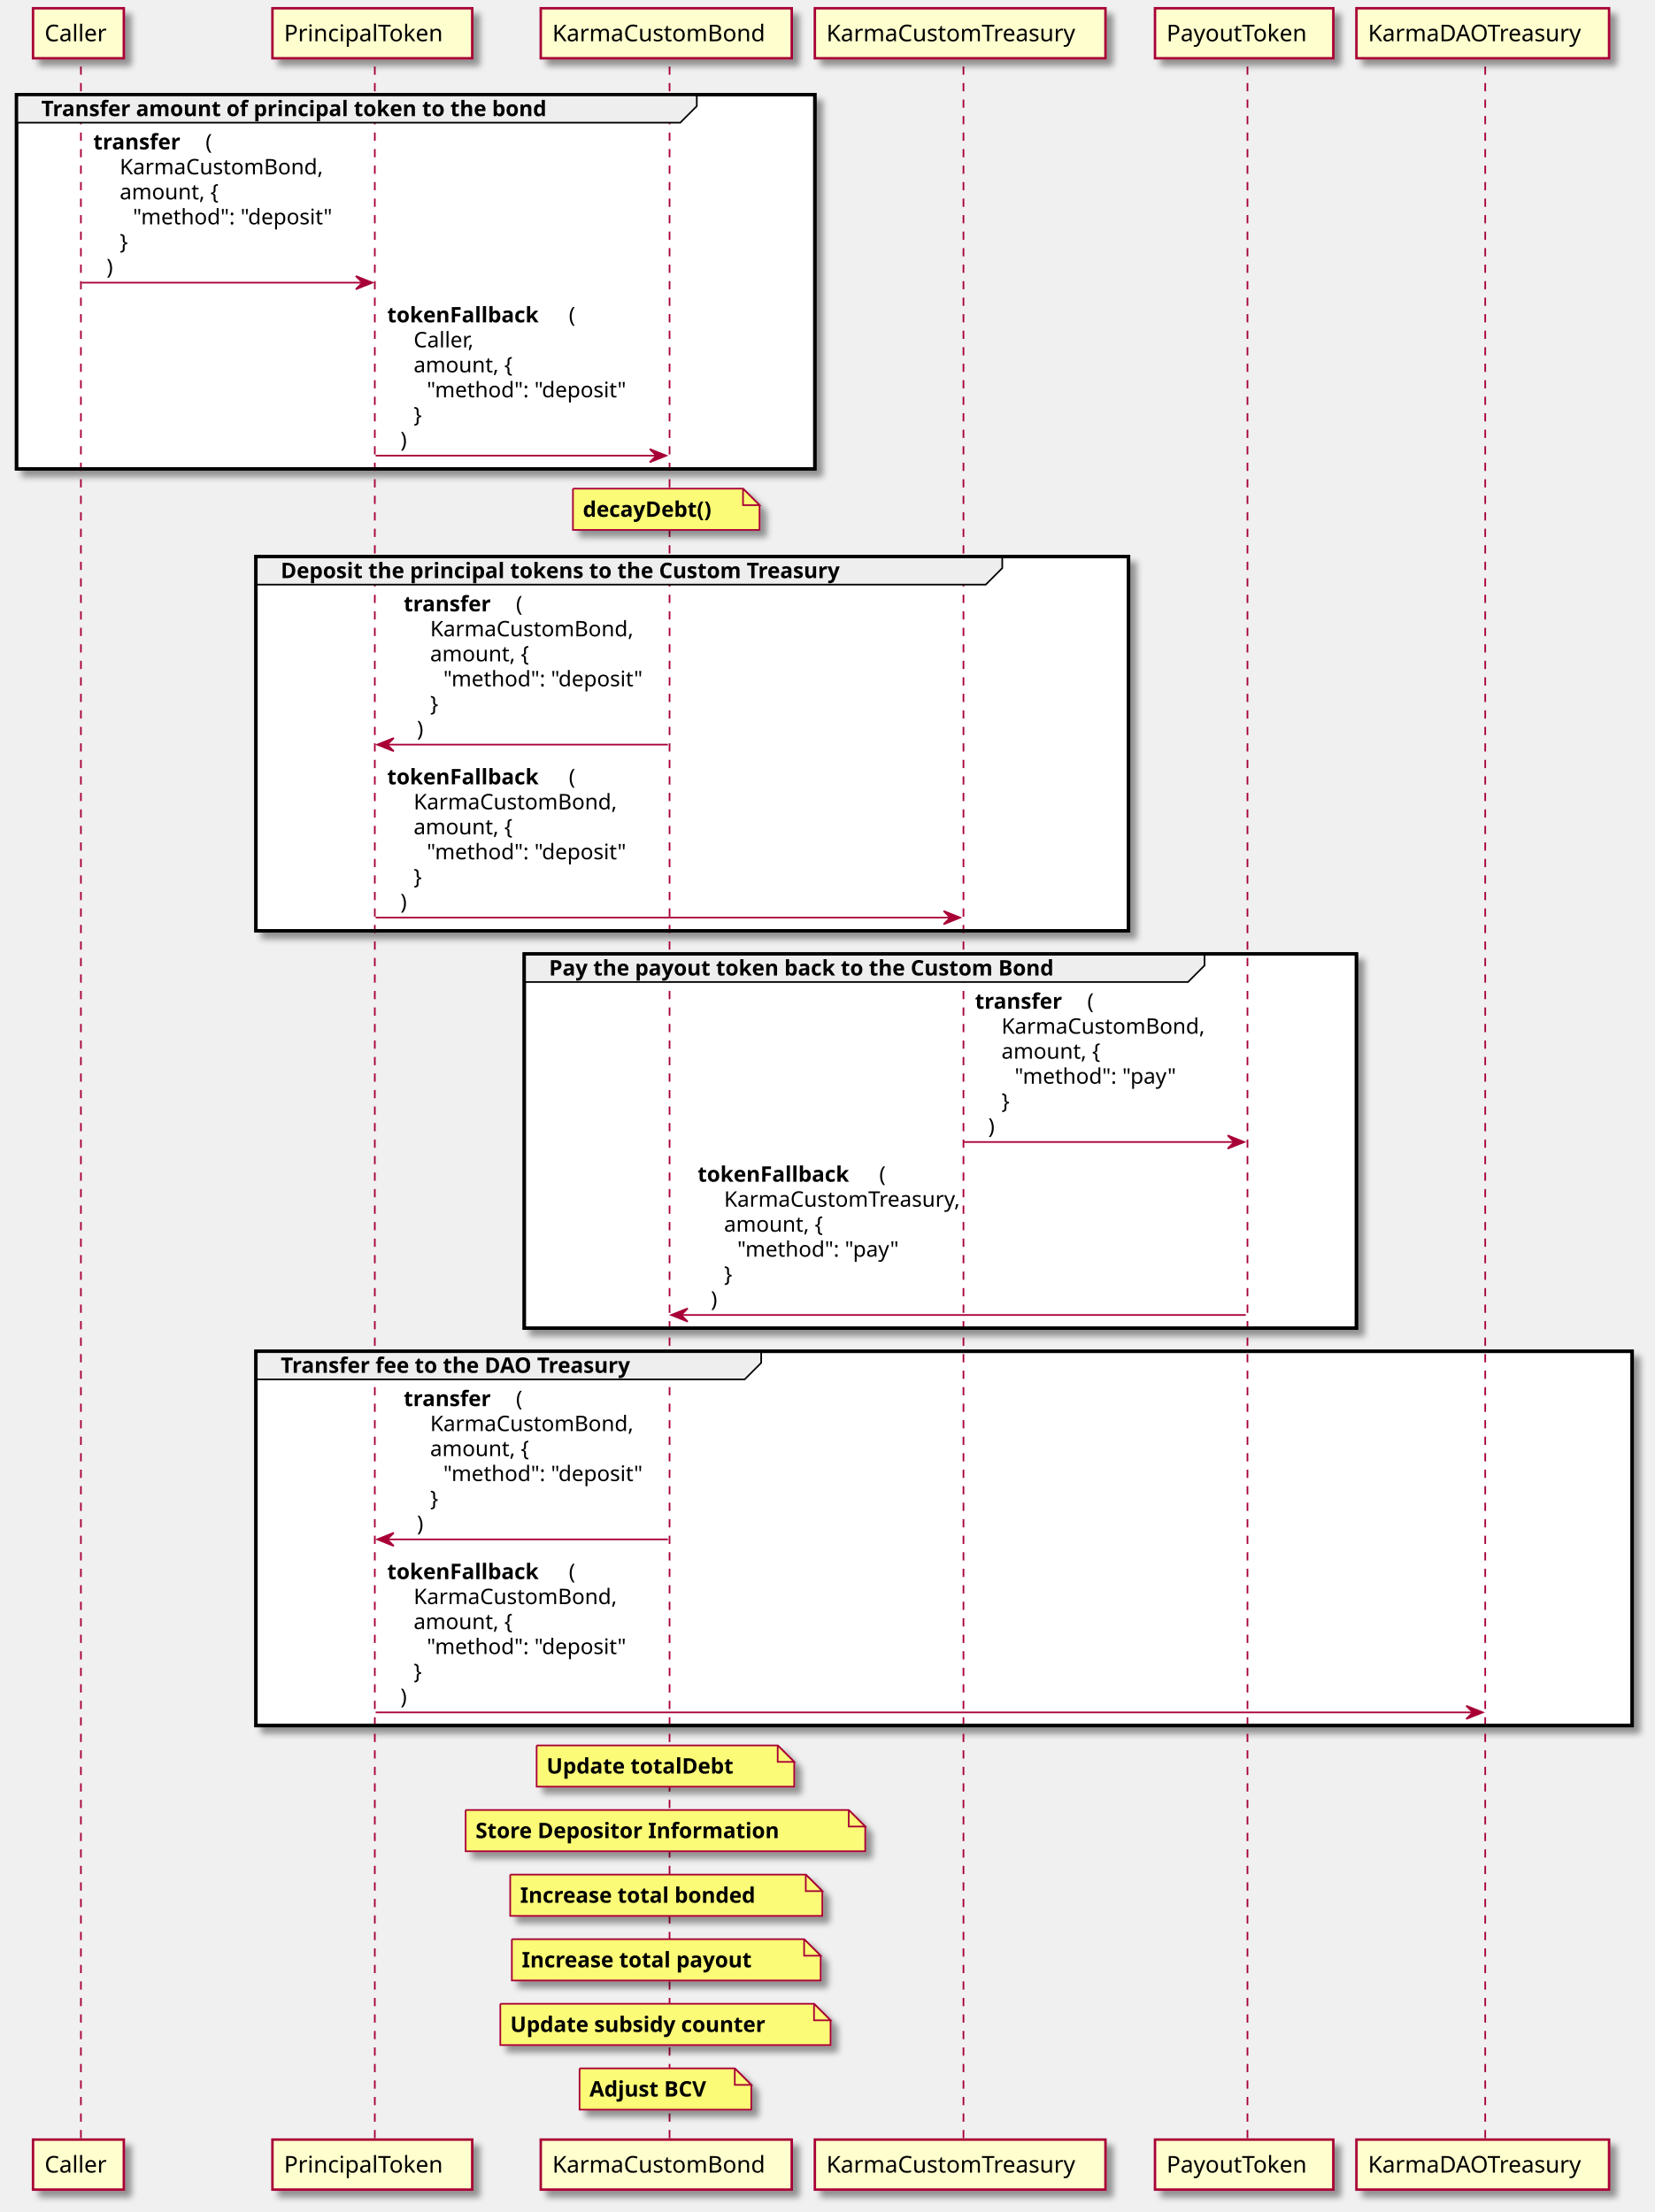
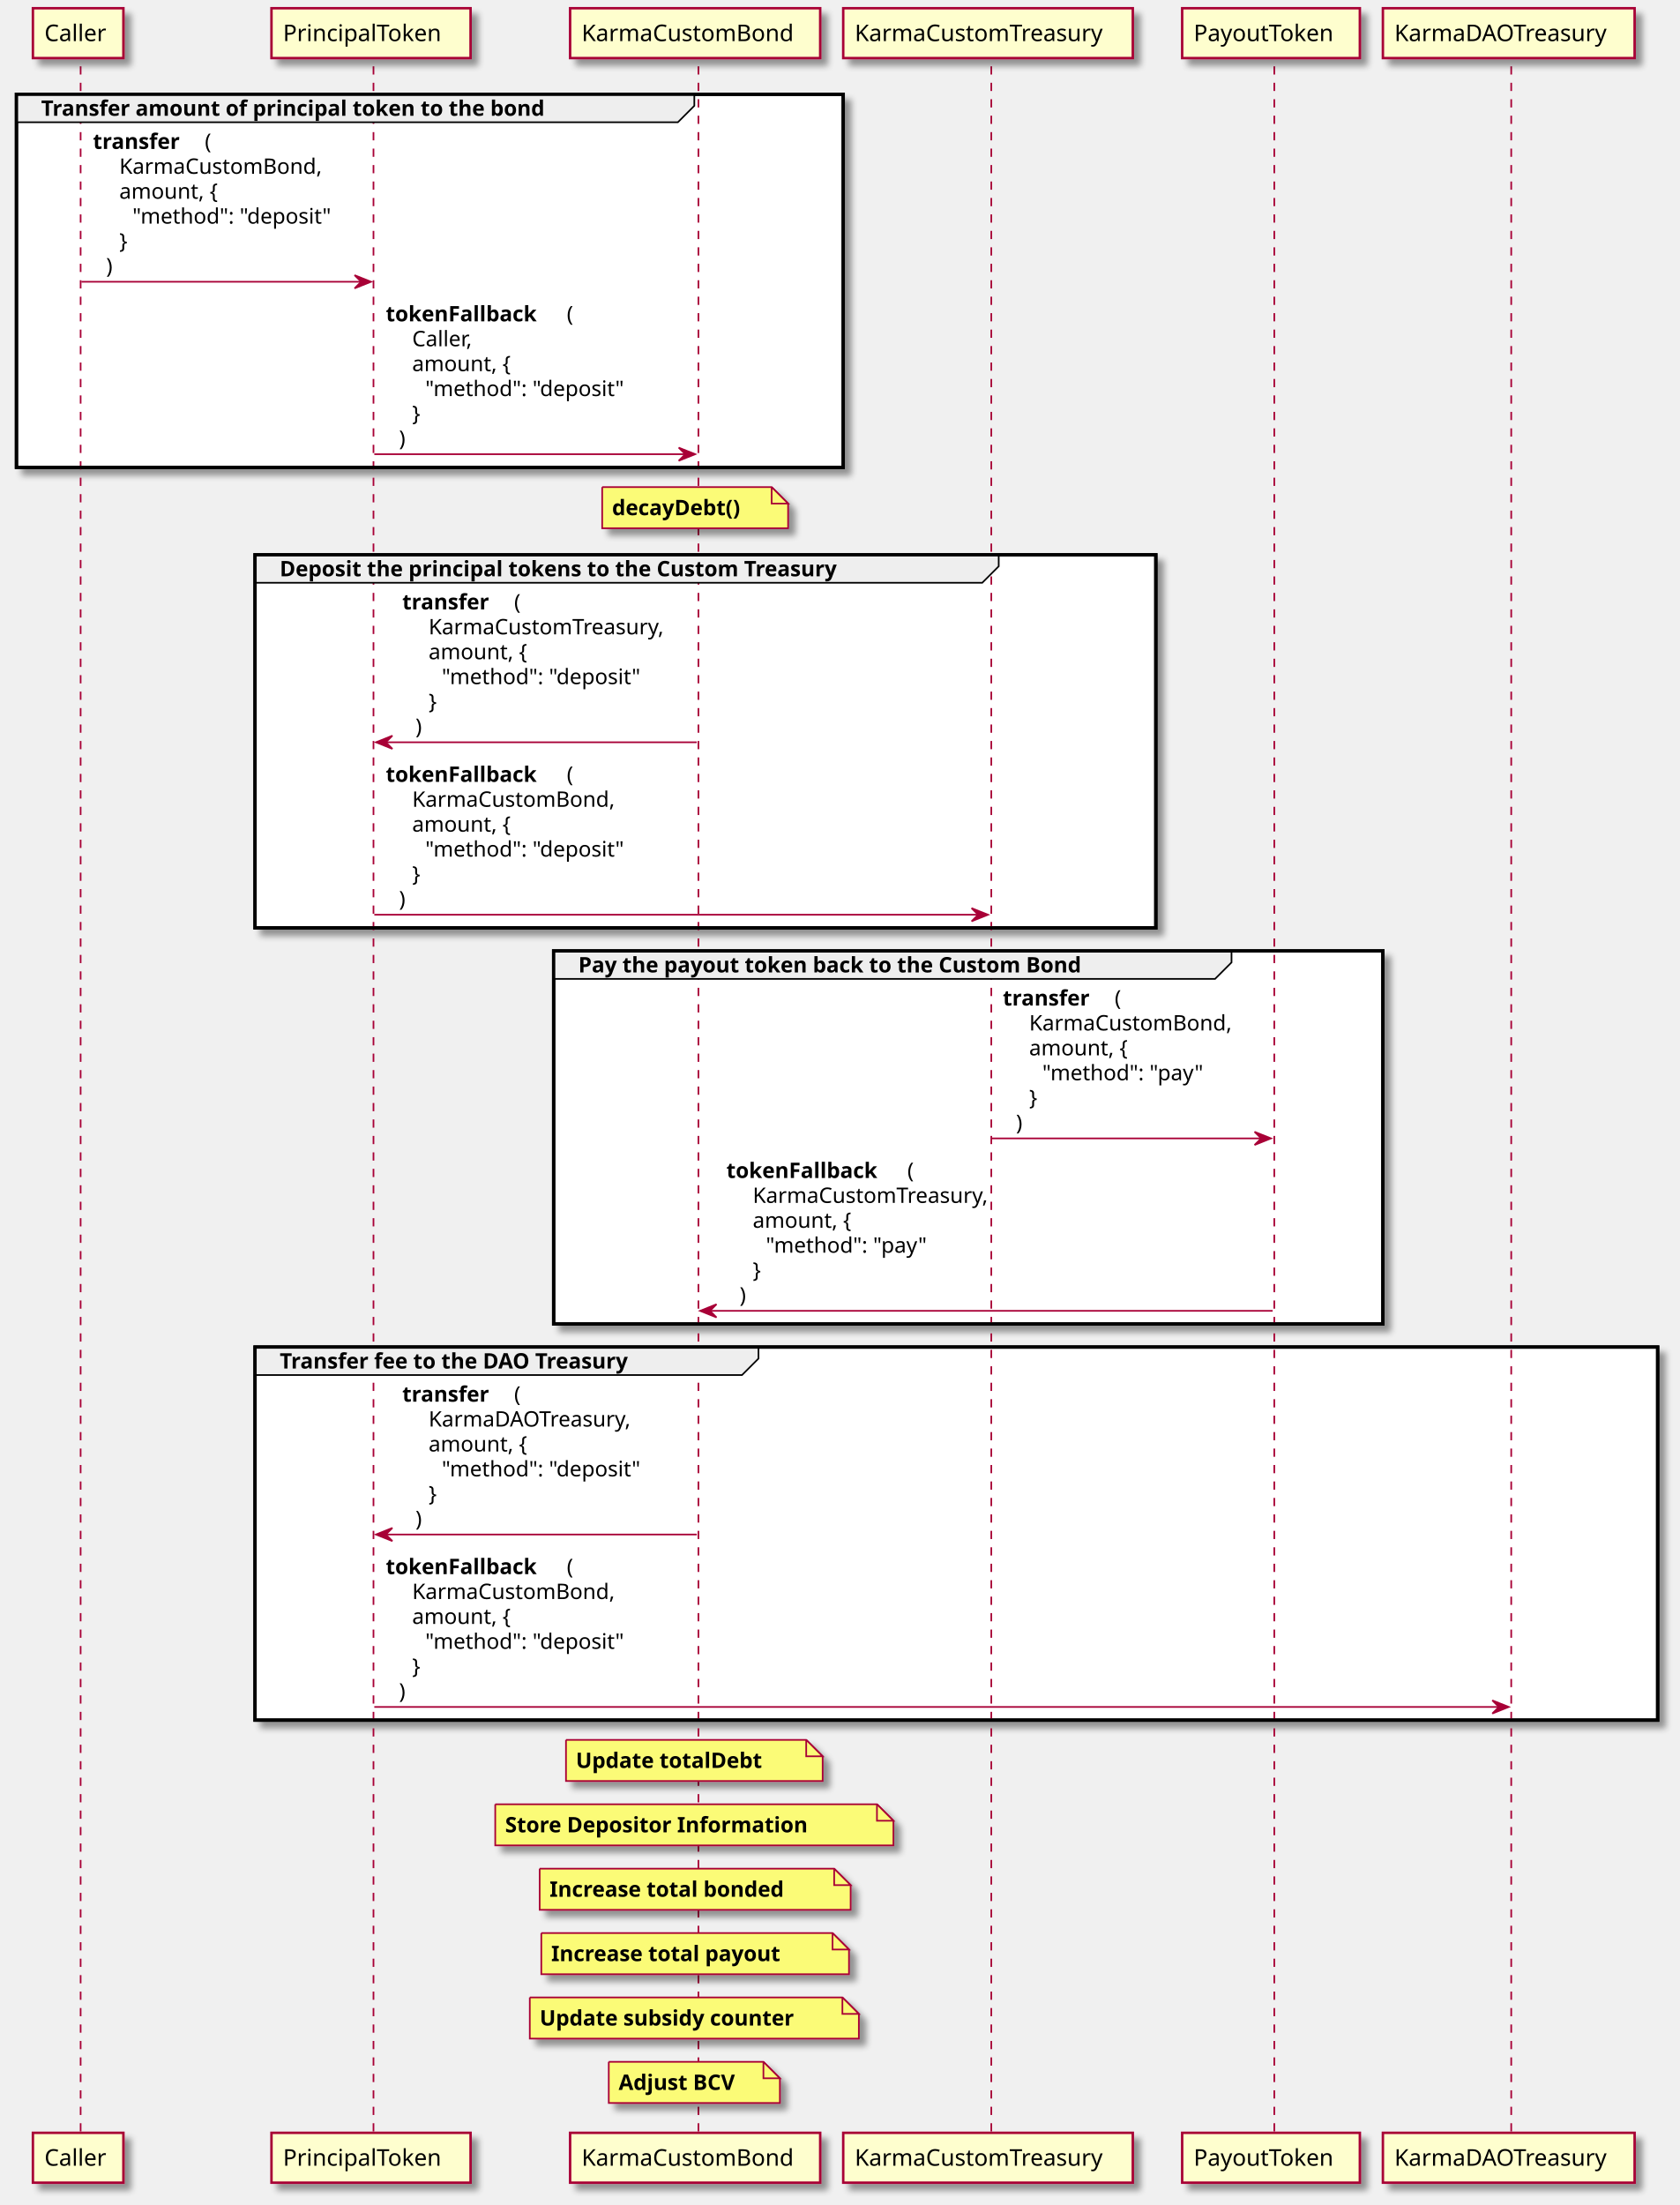
- <svg xmlns="http://www.w3.org/2000/svg" contentScriptType="application/ecmascript" contentStyleType="text/css" height="1340px" preserveAspectRatio="none" style="width:1002px;height:1340px;background:#FFFFFF;" version="1.1" viewBox="0 0 1002 1340" width="1002px" zoomAndPan="magnify">
+ <svg xmlns="http://www.w3.org/2000/svg" contentScriptType="application/ecmascript" contentStyleType="text/css" height="1340px" preserveAspectRatio="none" style="width:1021px;height:1340px;background:#FFFFFF;" version="1.1" viewBox="0 0 1021 1340" width="1021px" zoomAndPan="magnify">
  <defs>
-     <filter height="300%" id="f1h69z03zlzyb4" width="300%" x="-1" y="-1">
+     <filter height="300%" id="fh8d3pmwgn221" width="300%" x="-1" y="-1">
      <feGaussianBlur result="blurOut" stdDeviation="2.0" />
      <feColorMatrix in="blurOut" result="blurOut2" type="matrix" values="0 0 0 0 0 0 0 0 0 0 0 0 0 0 0 0 0 0 .4 0" />
      <feOffset dx="4.0" dy="4.0" in="blurOut2" result="blurOut3" />
      <feBlend in="SourceGraphic" in2="blurOut3" mode="normal" />
    </filter>
  </defs>
  <g>
-     <rect fill="#FFFFFF" filter="url(#f1h69z03zlzyb4)" height="226.727" style="stroke:#000000;stroke-width:2.0;" width="483.5" x="10" y="57.297" />
-     <rect fill="#FFFFFF" filter="url(#f1h69z03zlzyb4)" height="226.727" style="stroke:#000000;stroke-width:2.0;" width="528.5" x="155" y="337.156" />
-     <rect fill="#FFFFFF" filter="url(#f1h69z03zlzyb4)" height="226.727" style="stroke:#000000;stroke-width:2.0;" width="504" x="317.5" y="577.883" />
-     <rect fill="#FFFFFF" filter="url(#f1h69z03zlzyb4)" height="226.727" style="stroke:#000000;stroke-width:2.0;" width="833.5" x="155" y="818.609" />
+     <rect fill="#FFFFFF" filter="url(#fh8d3pmwgn221)" height="226.727" style="stroke:#000000;stroke-width:2.0;" width="502.5" x="10" y="57.297" />
+     <rect fill="#FFFFFF" filter="url(#fh8d3pmwgn221)" height="226.727" style="stroke:#000000;stroke-width:2.0;" width="547.5" x="155" y="337.156" />
+     <rect fill="#FFFFFF" filter="url(#fh8d3pmwgn221)" height="226.727" style="stroke:#000000;stroke-width:2.0;" width="504" x="336.5" y="577.883" />
+     <rect fill="#FFFFFF" filter="url(#fh8d3pmwgn221)" height="226.727" style="stroke:#000000;stroke-width:2.0;" width="852.5" x="155" y="818.609" />
    <line style="stroke:#A80036;stroke-width:1.0;stroke-dasharray:5.0,5.0;" x1="49" x2="49" y1="40.297" y2="1297.133" />
    <line style="stroke:#A80036;stroke-width:1.0;stroke-dasharray:5.0,5.0;" x1="227" x2="227" y1="40.297" y2="1297.133" />
-     <line style="stroke:#A80036;stroke-width:1.0;stroke-dasharray:5.0,5.0;" x1="405.5" x2="405.5" y1="40.297" y2="1297.133" />
-     <line style="stroke:#A80036;stroke-width:1.0;stroke-dasharray:5.0,5.0;" x1="583.5" x2="583.5" y1="40.297" y2="1297.133" />
-     <line style="stroke:#A80036;stroke-width:1.0;stroke-dasharray:5.0,5.0;" x1="755.5" x2="755.5" y1="40.297" y2="1297.133" />
-     <line style="stroke:#A80036;stroke-width:1.0;stroke-dasharray:5.0,5.0;" x1="899.5" x2="899.5" y1="40.297" y2="1297.133" />
-     <rect fill="#FEFECE" filter="url(#f1h69z03zlzyb4)" height="30.297" style="stroke:#A80036;stroke-width:1.5;" width="55" x="20" y="5" />
+     <line style="stroke:#A80036;stroke-width:1.0;stroke-dasharray:5.0,5.0;" x1="424.5" x2="424.5" y1="40.297" y2="1297.133" />
+     <line style="stroke:#A80036;stroke-width:1.0;stroke-dasharray:5.0,5.0;" x1="602.5" x2="602.5" y1="40.297" y2="1297.133" />
+     <line style="stroke:#A80036;stroke-width:1.0;stroke-dasharray:5.0,5.0;" x1="774.5" x2="774.5" y1="40.297" y2="1297.133" />
+     <line style="stroke:#A80036;stroke-width:1.0;stroke-dasharray:5.0,5.0;" x1="918.5" x2="918.5" y1="40.297" y2="1297.133" />
+     <rect fill="#FEFECE" filter="url(#fh8d3pmwgn221)" height="30.297" style="stroke:#A80036;stroke-width:1.5;" width="55" x="20" y="5" />
    <text fill="#000000" font-family="sans-serif" font-size="14" lengthAdjust="spacing" textLength="41" x="27" y="24.995">Caller</text>
-     <rect fill="#FEFECE" filter="url(#f1h69z03zlzyb4)" height="30.297" style="stroke:#A80036;stroke-width:1.5;" width="55" x="20" y="1296.133" />
+     <rect fill="#FEFECE" filter="url(#fh8d3pmwgn221)" height="30.297" style="stroke:#A80036;stroke-width:1.5;" width="55" x="20" y="1296.133" />
    <text fill="#000000" font-family="sans-serif" font-size="14" lengthAdjust="spacing" textLength="41" x="27" y="1316.128">Caller</text>
-     <rect fill="#FEFECE" filter="url(#f1h69z03zlzyb4)" height="30.297" style="stroke:#A80036;stroke-width:1.5;" width="121" x="165" y="5" />
+     <rect fill="#FEFECE" filter="url(#fh8d3pmwgn221)" height="30.297" style="stroke:#A80036;stroke-width:1.5;" width="121" x="165" y="5" />
    <text fill="#000000" font-family="sans-serif" font-size="14" lengthAdjust="spacing" textLength="107" x="172" y="24.995">PrincipalToken</text>
-     <rect fill="#FEFECE" filter="url(#f1h69z03zlzyb4)" height="30.297" style="stroke:#A80036;stroke-width:1.5;" width="121" x="165" y="1296.133" />
+     <rect fill="#FEFECE" filter="url(#fh8d3pmwgn221)" height="30.297" style="stroke:#A80036;stroke-width:1.5;" width="121" x="165" y="1296.133" />
    <text fill="#000000" font-family="sans-serif" font-size="14" lengthAdjust="spacing" textLength="107" x="172" y="1316.128">PrincipalToken</text>
-     <rect fill="#FEFECE" filter="url(#f1h69z03zlzyb4)" height="30.297" style="stroke:#A80036;stroke-width:1.5;" width="152" x="327.5" y="5" />
-     <text fill="#000000" font-family="sans-serif" font-size="14" lengthAdjust="spacing" textLength="138" x="334.5" y="24.995">KarmaCustomBond</text>
-     <rect fill="#FEFECE" filter="url(#f1h69z03zlzyb4)" height="30.297" style="stroke:#A80036;stroke-width:1.5;" width="152" x="327.5" y="1296.133" />
-     <text fill="#000000" font-family="sans-serif" font-size="14" lengthAdjust="spacing" textLength="138" x="334.5" y="1316.128">KarmaCustomBond</text>
-     <rect fill="#FEFECE" filter="url(#f1h69z03zlzyb4)" height="30.297" style="stroke:#A80036;stroke-width:1.5;" width="176" x="493.5" y="5" />
-     <text fill="#000000" font-family="sans-serif" font-size="14" lengthAdjust="spacing" textLength="162" x="500.5" y="24.995">KarmaCustomTreasury</text>
-     <rect fill="#FEFECE" filter="url(#f1h69z03zlzyb4)" height="30.297" style="stroke:#A80036;stroke-width:1.5;" width="176" x="493.5" y="1296.133" />
-     <text fill="#000000" font-family="sans-serif" font-size="14" lengthAdjust="spacing" textLength="162" x="500.5" y="1316.128">KarmaCustomTreasury</text>
-     <rect fill="#FEFECE" filter="url(#f1h69z03zlzyb4)" height="30.297" style="stroke:#A80036;stroke-width:1.5;" width="108" x="699.5" y="5" />
-     <text fill="#000000" font-family="sans-serif" font-size="14" lengthAdjust="spacing" textLength="94" x="706.5" y="24.995">PayoutToken</text>
-     <rect fill="#FEFECE" filter="url(#f1h69z03zlzyb4)" height="30.297" style="stroke:#A80036;stroke-width:1.5;" width="108" x="699.5" y="1296.133" />
-     <text fill="#000000" font-family="sans-serif" font-size="14" lengthAdjust="spacing" textLength="94" x="706.5" y="1316.128">PayoutToken</text>
-     <rect fill="#FEFECE" filter="url(#f1h69z03zlzyb4)" height="30.297" style="stroke:#A80036;stroke-width:1.5;" width="153" x="821.5" y="5" />
-     <text fill="#000000" font-family="sans-serif" font-size="14" lengthAdjust="spacing" textLength="139" x="828.5" y="24.995">KarmaDAOTreasury</text>
-     <rect fill="#FEFECE" filter="url(#f1h69z03zlzyb4)" height="30.297" style="stroke:#A80036;stroke-width:1.5;" width="153" x="821.5" y="1296.133" />
-     <text fill="#000000" font-family="sans-serif" font-size="14" lengthAdjust="spacing" textLength="139" x="828.5" y="1316.128">KarmaDAOTreasury</text>
+     <rect fill="#FEFECE" filter="url(#fh8d3pmwgn221)" height="30.297" style="stroke:#A80036;stroke-width:1.5;" width="152" x="346.5" y="5" />
+     <text fill="#000000" font-family="sans-serif" font-size="14" lengthAdjust="spacing" textLength="138" x="353.5" y="24.995">KarmaCustomBond</text>
+     <rect fill="#FEFECE" filter="url(#fh8d3pmwgn221)" height="30.297" style="stroke:#A80036;stroke-width:1.5;" width="152" x="346.5" y="1296.133" />
+     <text fill="#000000" font-family="sans-serif" font-size="14" lengthAdjust="spacing" textLength="138" x="353.5" y="1316.128">KarmaCustomBond</text>
+     <rect fill="#FEFECE" filter="url(#fh8d3pmwgn221)" height="30.297" style="stroke:#A80036;stroke-width:1.5;" width="176" x="512.5" y="5" />
+     <text fill="#000000" font-family="sans-serif" font-size="14" lengthAdjust="spacing" textLength="162" x="519.5" y="24.995">KarmaCustomTreasury</text>
+     <rect fill="#FEFECE" filter="url(#fh8d3pmwgn221)" height="30.297" style="stroke:#A80036;stroke-width:1.5;" width="176" x="512.5" y="1296.133" />
+     <text fill="#000000" font-family="sans-serif" font-size="14" lengthAdjust="spacing" textLength="162" x="519.5" y="1316.128">KarmaCustomTreasury</text>
+     <rect fill="#FEFECE" filter="url(#fh8d3pmwgn221)" height="30.297" style="stroke:#A80036;stroke-width:1.5;" width="108" x="718.5" y="5" />
+     <text fill="#000000" font-family="sans-serif" font-size="14" lengthAdjust="spacing" textLength="94" x="725.5" y="24.995">PayoutToken</text>
+     <rect fill="#FEFECE" filter="url(#fh8d3pmwgn221)" height="30.297" style="stroke:#A80036;stroke-width:1.5;" width="108" x="718.5" y="1296.133" />
+     <text fill="#000000" font-family="sans-serif" font-size="14" lengthAdjust="spacing" textLength="94" x="725.5" y="1316.128">PayoutToken</text>
+     <rect fill="#FEFECE" filter="url(#fh8d3pmwgn221)" height="30.297" style="stroke:#A80036;stroke-width:1.5;" width="153" x="840.5" y="5" />
+     <text fill="#000000" font-family="sans-serif" font-size="14" lengthAdjust="spacing" textLength="139" x="847.5" y="24.995">KarmaDAOTreasury</text>
+     <rect fill="#FEFECE" filter="url(#fh8d3pmwgn221)" height="30.297" style="stroke:#A80036;stroke-width:1.5;" width="153" x="840.5" y="1296.133" />
+     <text fill="#000000" font-family="sans-serif" font-size="14" lengthAdjust="spacing" textLength="139" x="847.5" y="1316.128">KarmaDAOTreasury</text>
    <path d="M10,57.297 L422,57.297 L422,64.297 L412,74.297 L10,74.297 L10,57.297 " fill="#EEEEEE" style="stroke:#000000;stroke-width:1.0;" />
-     <rect fill="none" height="226.727" style="stroke:#000000;stroke-width:2.0;" width="483.5" x="10" y="57.297" />
+     <rect fill="none" height="226.727" style="stroke:#000000;stroke-width:2.0;" width="502.5" x="10" y="57.297" />
    <text fill="#000000" font-family="sans-serif" font-size="13" font-weight="bold" lengthAdjust="spacing" textLength="367" x="25" y="70.364">Transfer amount of principal token to the bond</text>
    <polygon fill="#A80036" points="215.5,167.227,225.5,171.227,215.5,175.227,219.5,171.227" style="stroke:#A80036;stroke-width:1.0;" />
    <line style="stroke:#A80036;stroke-width:1.0;" x1="49.5" x2="221.5" y1="171.227" y2="171.227" />
    <text fill="#000000" font-family="sans-serif" font-size="13" font-weight="bold" lengthAdjust="spacing" textLength="64" x="56.5" y="90.497">transfer</text>
    <text fill="#000000" font-family="sans-serif" font-size="13" lengthAdjust="spacing" textLength="5" x="124.5" y="90.497">(</text>
    <text fill="#000000" font-family="sans-serif" font-size="13" lengthAdjust="spacing" textLength="128" x="72.5" y="105.629">KarmaCustomBond,</text>
    <text fill="#000000" font-family="sans-serif" font-size="13" lengthAdjust="spacing" textLength="67" x="72.5" y="120.762">amount, {</text>
    <text fill="#000000" font-family="sans-serif" font-size="13" lengthAdjust="spacing" textLength="126" x="80.5" y="135.895">"method": "deposit"</text>
    <text fill="#000000" font-family="sans-serif" font-size="13" lengthAdjust="spacing" textLength="9" x="72.5" y="151.028">}</text>
    <text fill="#000000" font-family="sans-serif" font-size="13" lengthAdjust="spacing" textLength="5" x="64.5" y="166.161">)</text>
-     <polygon fill="#A80036" points="393.5,272.023,403.5,276.023,393.5,280.023,397.5,276.023" style="stroke:#A80036;stroke-width:1.0;" />
-     <line style="stroke:#A80036;stroke-width:1.0;" x1="227.5" x2="399.5" y1="276.023" y2="276.023" />
+     <polygon fill="#A80036" points="412.5,272.023,422.5,276.023,412.5,280.023,416.5,276.023" style="stroke:#A80036;stroke-width:1.0;" />
+     <line style="stroke:#A80036;stroke-width:1.0;" x1="227.5" x2="418.5" y1="276.023" y2="276.023" />
    <text fill="#000000" font-family="sans-serif" font-size="13" font-weight="bold" lengthAdjust="spacing" textLength="106" x="234.5" y="195.293">tokenFallback</text>
    <text fill="#000000" font-family="sans-serif" font-size="13" lengthAdjust="spacing" textLength="5" x="344.5" y="195.293">(</text>
    <text fill="#000000" font-family="sans-serif" font-size="13" lengthAdjust="spacing" textLength="40" x="250.5" y="210.426">Caller,</text>
    <text fill="#000000" font-family="sans-serif" font-size="13" lengthAdjust="spacing" textLength="67" x="250.5" y="225.559">amount, {</text>
    <text fill="#000000" font-family="sans-serif" font-size="13" lengthAdjust="spacing" textLength="126" x="258.5" y="240.692">"method": "deposit"</text>
    <text fill="#000000" font-family="sans-serif" font-size="13" lengthAdjust="spacing" textLength="9" x="250.5" y="255.825">}</text>
    <text fill="#000000" font-family="sans-serif" font-size="13" lengthAdjust="spacing" textLength="5" x="242.5" y="270.957">)</text>
-     <path d="M347,296.023 L347,321.023 L460,321.023 L460,306.023 L450,296.023 L347,296.023 " fill="#FBFB77" filter="url(#f1h69z03zlzyb4)" style="stroke:#A80036;stroke-width:1.0;" />
-     <path d="M450,296.023 L450,306.023 L460,306.023 L450,296.023 " fill="#FBFB77" style="stroke:#A80036;stroke-width:1.0;" />
-     <text fill="#000000" font-family="sans-serif" font-size="13" font-weight="bold" lengthAdjust="spacing" textLength="92" x="353" y="313.09">decayDebt()</text>
+     <path d="M366,296.023 L366,321.023 L479,321.023 L479,306.023 L469,296.023 L366,296.023 " fill="#FBFB77" filter="url(#fh8d3pmwgn221)" style="stroke:#A80036;stroke-width:1.0;" />
+     <path d="M469,296.023 L469,306.023 L479,306.023 L469,296.023 " fill="#FBFB77" style="stroke:#A80036;stroke-width:1.0;" />
+     <text fill="#000000" font-family="sans-serif" font-size="13" font-weight="bold" lengthAdjust="spacing" textLength="92" x="372" y="313.09">decayDebt()</text>
    <path d="M155,337.156 L607,337.156 L607,344.156 L597,354.156 L155,354.156 L155,337.156 " fill="#EEEEEE" style="stroke:#000000;stroke-width:1.0;" />
-     <rect fill="none" height="226.727" style="stroke:#000000;stroke-width:2.0;" width="528.5" x="155" y="337.156" />
+     <rect fill="none" height="226.727" style="stroke:#000000;stroke-width:2.0;" width="547.5" x="155" y="337.156" />
    <text fill="#000000" font-family="sans-serif" font-size="13" font-weight="bold" lengthAdjust="spacing" textLength="407" x="170" y="350.223">Deposit the principal tokens to the Custom Treasury</text>
    <polygon fill="#A80036" points="238.5,447.086,228.5,451.086,238.5,455.086,234.5,451.086" style="stroke:#A80036;stroke-width:1.0;" />
-     <line style="stroke:#A80036;stroke-width:1.0;" x1="232.5" x2="404.5" y1="451.086" y2="451.086" />
+     <line style="stroke:#A80036;stroke-width:1.0;" x1="232.5" x2="423.5" y1="451.086" y2="451.086" />
    <text fill="#000000" font-family="sans-serif" font-size="13" font-weight="bold" lengthAdjust="spacing" textLength="64" x="244.5" y="370.356">transfer</text>
    <text fill="#000000" font-family="sans-serif" font-size="13" lengthAdjust="spacing" textLength="5" x="312.5" y="370.356">(</text>
-     <text fill="#000000" font-family="sans-serif" font-size="13" lengthAdjust="spacing" textLength="128" x="260.5" y="385.489">KarmaCustomBond,</text>
+     <text fill="#000000" font-family="sans-serif" font-size="13" lengthAdjust="spacing" textLength="153" x="260.5" y="385.489">KarmaCustomTreasury,</text>
    <text fill="#000000" font-family="sans-serif" font-size="13" lengthAdjust="spacing" textLength="67" x="260.5" y="400.622">amount, {</text>
    <text fill="#000000" font-family="sans-serif" font-size="13" lengthAdjust="spacing" textLength="126" x="268.5" y="415.754">"method": "deposit"</text>
    <text fill="#000000" font-family="sans-serif" font-size="13" lengthAdjust="spacing" textLength="9" x="260.5" y="430.887">}</text>
    <text fill="#000000" font-family="sans-serif" font-size="13" lengthAdjust="spacing" textLength="5" x="252.5" y="446.02">)</text>
-     <polygon fill="#A80036" points="571.5,551.883,581.5,555.883,571.5,559.883,575.5,555.883" style="stroke:#A80036;stroke-width:1.0;" />
-     <line style="stroke:#A80036;stroke-width:1.0;" x1="227.5" x2="577.5" y1="555.883" y2="555.883" />
+     <polygon fill="#A80036" points="590.5,551.883,600.5,555.883,590.5,559.883,594.5,555.883" style="stroke:#A80036;stroke-width:1.0;" />
+     <line style="stroke:#A80036;stroke-width:1.0;" x1="227.5" x2="596.5" y1="555.883" y2="555.883" />
    <text fill="#000000" font-family="sans-serif" font-size="13" font-weight="bold" lengthAdjust="spacing" textLength="106" x="234.5" y="475.153">tokenFallback</text>
    <text fill="#000000" font-family="sans-serif" font-size="13" lengthAdjust="spacing" textLength="5" x="344.5" y="475.153">(</text>
    <text fill="#000000" font-family="sans-serif" font-size="13" lengthAdjust="spacing" textLength="128" x="250.5" y="490.286">KarmaCustomBond,</text>
    <text fill="#000000" font-family="sans-serif" font-size="13" lengthAdjust="spacing" textLength="67" x="250.5" y="505.418">amount, {</text>
    <text fill="#000000" font-family="sans-serif" font-size="13" lengthAdjust="spacing" textLength="126" x="258.5" y="520.551">"method": "deposit"</text>
    <text fill="#000000" font-family="sans-serif" font-size="13" lengthAdjust="spacing" textLength="9" x="250.5" y="535.684">}</text>
    <text fill="#000000" font-family="sans-serif" font-size="13" lengthAdjust="spacing" textLength="5" x="242.5" y="550.817">)</text>
-     <path d="M317.5,577.883 L729.5,577.883 L729.5,584.883 L719.5,594.883 L317.5,594.883 L317.5,577.883 " fill="#EEEEEE" style="stroke:#000000;stroke-width:1.0;" />
-     <rect fill="none" height="226.727" style="stroke:#000000;stroke-width:2.0;" width="504" x="317.5" y="577.883" />
-     <text fill="#000000" font-family="sans-serif" font-size="13" font-weight="bold" lengthAdjust="spacing" textLength="367" x="332.5" y="590.95">Pay the payout token back to the Custom Bond</text>
-     <polygon fill="#A80036" points="743.5,687.812,753.5,691.812,743.5,695.812,747.5,691.812" style="stroke:#A80036;stroke-width:1.0;" />
-     <line style="stroke:#A80036;stroke-width:1.0;" x1="583.5" x2="749.5" y1="691.812" y2="691.812" />
-     <text fill="#000000" font-family="sans-serif" font-size="13" font-weight="bold" lengthAdjust="spacing" textLength="64" x="590.5" y="611.082">transfer</text>
-     <text fill="#000000" font-family="sans-serif" font-size="13" lengthAdjust="spacing" textLength="5" x="658.5" y="611.082">(</text>
-     <text fill="#000000" font-family="sans-serif" font-size="13" lengthAdjust="spacing" textLength="128" x="606.5" y="626.215">KarmaCustomBond,</text>
-     <text fill="#000000" font-family="sans-serif" font-size="13" lengthAdjust="spacing" textLength="67" x="606.5" y="641.348">amount, {</text>
-     <text fill="#000000" font-family="sans-serif" font-size="13" lengthAdjust="spacing" textLength="103" x="614.5" y="656.481">"method": "pay"</text>
-     <text fill="#000000" font-family="sans-serif" font-size="13" lengthAdjust="spacing" textLength="9" x="606.5" y="671.614">}</text>
-     <text fill="#000000" font-family="sans-serif" font-size="13" lengthAdjust="spacing" textLength="5" x="598.5" y="686.747">)</text>
-     <polygon fill="#A80036" points="416.5,792.609,406.5,796.609,416.5,800.609,412.5,796.609" style="stroke:#A80036;stroke-width:1.0;" />
-     <line style="stroke:#A80036;stroke-width:1.0;" x1="410.5" x2="754.5" y1="796.609" y2="796.609" />
-     <text fill="#000000" font-family="sans-serif" font-size="13" font-weight="bold" lengthAdjust="spacing" textLength="106" x="422.5" y="715.879">tokenFallback</text>
-     <text fill="#000000" font-family="sans-serif" font-size="13" lengthAdjust="spacing" textLength="5" x="532.5" y="715.879">(</text>
-     <text fill="#000000" font-family="sans-serif" font-size="13" lengthAdjust="spacing" textLength="153" x="438.5" y="731.012">KarmaCustomTreasury,</text>
-     <text fill="#000000" font-family="sans-serif" font-size="13" lengthAdjust="spacing" textLength="67" x="438.5" y="746.145">amount, {</text>
-     <text fill="#000000" font-family="sans-serif" font-size="13" lengthAdjust="spacing" textLength="103" x="446.5" y="761.278">"method": "pay"</text>
-     <text fill="#000000" font-family="sans-serif" font-size="13" lengthAdjust="spacing" textLength="9" x="438.5" y="776.411">}</text>
-     <text fill="#000000" font-family="sans-serif" font-size="13" lengthAdjust="spacing" textLength="5" x="430.5" y="791.543">)</text>
+     <path d="M336.5,577.883 L748.5,577.883 L748.5,584.883 L738.5,594.883 L336.5,594.883 L336.5,577.883 " fill="#EEEEEE" style="stroke:#000000;stroke-width:1.0;" />
+     <rect fill="none" height="226.727" style="stroke:#000000;stroke-width:2.0;" width="504" x="336.5" y="577.883" />
+     <text fill="#000000" font-family="sans-serif" font-size="13" font-weight="bold" lengthAdjust="spacing" textLength="367" x="351.5" y="590.95">Pay the payout token back to the Custom Bond</text>
+     <polygon fill="#A80036" points="762.5,687.812,772.5,691.812,762.5,695.812,766.5,691.812" style="stroke:#A80036;stroke-width:1.0;" />
+     <line style="stroke:#A80036;stroke-width:1.0;" x1="602.5" x2="768.5" y1="691.812" y2="691.812" />
+     <text fill="#000000" font-family="sans-serif" font-size="13" font-weight="bold" lengthAdjust="spacing" textLength="64" x="609.5" y="611.082">transfer</text>
+     <text fill="#000000" font-family="sans-serif" font-size="13" lengthAdjust="spacing" textLength="5" x="677.5" y="611.082">(</text>
+     <text fill="#000000" font-family="sans-serif" font-size="13" lengthAdjust="spacing" textLength="128" x="625.5" y="626.215">KarmaCustomBond,</text>
+     <text fill="#000000" font-family="sans-serif" font-size="13" lengthAdjust="spacing" textLength="67" x="625.5" y="641.348">amount, {</text>
+     <text fill="#000000" font-family="sans-serif" font-size="13" lengthAdjust="spacing" textLength="103" x="633.5" y="656.481">"method": "pay"</text>
+     <text fill="#000000" font-family="sans-serif" font-size="13" lengthAdjust="spacing" textLength="9" x="625.5" y="671.614">}</text>
+     <text fill="#000000" font-family="sans-serif" font-size="13" lengthAdjust="spacing" textLength="5" x="617.5" y="686.747">)</text>
+     <polygon fill="#A80036" points="435.5,792.609,425.5,796.609,435.5,800.609,431.5,796.609" style="stroke:#A80036;stroke-width:1.0;" />
+     <line style="stroke:#A80036;stroke-width:1.0;" x1="429.5" x2="773.5" y1="796.609" y2="796.609" />
+     <text fill="#000000" font-family="sans-serif" font-size="13" font-weight="bold" lengthAdjust="spacing" textLength="106" x="441.5" y="715.879">tokenFallback</text>
+     <text fill="#000000" font-family="sans-serif" font-size="13" lengthAdjust="spacing" textLength="5" x="551.5" y="715.879">(</text>
+     <text fill="#000000" font-family="sans-serif" font-size="13" lengthAdjust="spacing" textLength="153" x="457.5" y="731.012">KarmaCustomTreasury,</text>
+     <text fill="#000000" font-family="sans-serif" font-size="13" lengthAdjust="spacing" textLength="67" x="457.5" y="746.145">amount, {</text>
+     <text fill="#000000" font-family="sans-serif" font-size="13" lengthAdjust="spacing" textLength="103" x="465.5" y="761.278">"method": "pay"</text>
+     <text fill="#000000" font-family="sans-serif" font-size="13" lengthAdjust="spacing" textLength="9" x="457.5" y="776.411">}</text>
+     <text fill="#000000" font-family="sans-serif" font-size="13" lengthAdjust="spacing" textLength="5" x="449.5" y="791.543">)</text>
    <path d="M155,818.609 L461,818.609 L461,825.609 L451,835.609 L155,835.609 L155,818.609 " fill="#EEEEEE" style="stroke:#000000;stroke-width:1.0;" />
-     <rect fill="none" height="226.727" style="stroke:#000000;stroke-width:2.0;" width="833.5" x="155" y="818.609" />
+     <rect fill="none" height="226.727" style="stroke:#000000;stroke-width:2.0;" width="852.5" x="155" y="818.609" />
    <text fill="#000000" font-family="sans-serif" font-size="13" font-weight="bold" lengthAdjust="spacing" textLength="261" x="170" y="831.676">Transfer fee to the DAO Treasury</text>
    <polygon fill="#A80036" points="238.5,928.539,228.5,932.539,238.5,936.539,234.5,932.539" style="stroke:#A80036;stroke-width:1.0;" />
-     <line style="stroke:#A80036;stroke-width:1.0;" x1="232.5" x2="404.5" y1="932.539" y2="932.539" />
+     <line style="stroke:#A80036;stroke-width:1.0;" x1="232.5" x2="423.5" y1="932.539" y2="932.539" />
    <text fill="#000000" font-family="sans-serif" font-size="13" font-weight="bold" lengthAdjust="spacing" textLength="64" x="244.5" y="851.809">transfer</text>
    <text fill="#000000" font-family="sans-serif" font-size="13" lengthAdjust="spacing" textLength="5" x="312.5" y="851.809">(</text>
-     <text fill="#000000" font-family="sans-serif" font-size="13" lengthAdjust="spacing" textLength="128" x="260.5" y="866.942">KarmaCustomBond,</text>
+     <text fill="#000000" font-family="sans-serif" font-size="13" lengthAdjust="spacing" textLength="132" x="260.5" y="866.942">KarmaDAOTreasury,</text>
    <text fill="#000000" font-family="sans-serif" font-size="13" lengthAdjust="spacing" textLength="67" x="260.5" y="882.075">amount, {</text>
    <text fill="#000000" font-family="sans-serif" font-size="13" lengthAdjust="spacing" textLength="126" x="268.5" y="897.207">"method": "deposit"</text>
    <text fill="#000000" font-family="sans-serif" font-size="13" lengthAdjust="spacing" textLength="9" x="260.5" y="912.34">}</text>
    <text fill="#000000" font-family="sans-serif" font-size="13" lengthAdjust="spacing" textLength="5" x="252.5" y="927.473">)</text>
-     <polygon fill="#A80036" points="888,1033.336,898,1037.336,888,1041.336,892,1037.336" style="stroke:#A80036;stroke-width:1.0;" />
-     <line style="stroke:#A80036;stroke-width:1.0;" x1="227.5" x2="894" y1="1037.336" y2="1037.336" />
+     <polygon fill="#A80036" points="907,1033.336,917,1037.336,907,1041.336,911,1037.336" style="stroke:#A80036;stroke-width:1.0;" />
+     <line style="stroke:#A80036;stroke-width:1.0;" x1="227.5" x2="913" y1="1037.336" y2="1037.336" />
    <text fill="#000000" font-family="sans-serif" font-size="13" font-weight="bold" lengthAdjust="spacing" textLength="106" x="234.5" y="956.606">tokenFallback</text>
    <text fill="#000000" font-family="sans-serif" font-size="13" lengthAdjust="spacing" textLength="5" x="344.5" y="956.606">(</text>
    <text fill="#000000" font-family="sans-serif" font-size="13" lengthAdjust="spacing" textLength="128" x="250.5" y="971.739">KarmaCustomBond,</text>
    <text fill="#000000" font-family="sans-serif" font-size="13" lengthAdjust="spacing" textLength="67" x="250.5" y="986.872">amount, {</text>
    <text fill="#000000" font-family="sans-serif" font-size="13" lengthAdjust="spacing" textLength="126" x="258.5" y="1002.004">"method": "deposit"</text>
    <text fill="#000000" font-family="sans-serif" font-size="13" lengthAdjust="spacing" textLength="9" x="250.5" y="1017.137">}</text>
    <text fill="#000000" font-family="sans-serif" font-size="13" lengthAdjust="spacing" textLength="5" x="242.5" y="1032.27">)</text>
-     <path d="M325,1057.336 L325,1082.336 L481,1082.336 L481,1067.336 L471,1057.336 L325,1057.336 " fill="#FBFB77" filter="url(#f1h69z03zlzyb4)" style="stroke:#A80036;stroke-width:1.0;" />
-     <path d="M471,1057.336 L471,1067.336 L481,1067.336 L471,1057.336 " fill="#FBFB77" style="stroke:#A80036;stroke-width:1.0;" />
-     <text fill="#000000" font-family="sans-serif" font-size="13" font-weight="bold" lengthAdjust="spacing" textLength="135" x="331" y="1074.403">Update totalDebt</text>
-     <path d="M282,1096.469 L282,1121.469 L524,1121.469 L524,1106.469 L514,1096.469 L282,1096.469 " fill="#FBFB77" filter="url(#f1h69z03zlzyb4)" style="stroke:#A80036;stroke-width:1.0;" />
-     <path d="M514,1096.469 L514,1106.469 L524,1106.469 L514,1096.469 " fill="#FBFB77" style="stroke:#A80036;stroke-width:1.0;" />
-     <text fill="#000000" font-family="sans-serif" font-size="13" font-weight="bold" lengthAdjust="spacing" textLength="221" x="288" y="1113.536">Store Depositor Information</text>
-     <path d="M309,1135.602 L309,1160.602 L498,1160.602 L498,1145.602 L488,1135.602 L309,1135.602 " fill="#FBFB77" filter="url(#f1h69z03zlzyb4)" style="stroke:#A80036;stroke-width:1.0;" />
-     <path d="M488,1135.602 L488,1145.602 L498,1145.602 L488,1135.602 " fill="#FBFB77" style="stroke:#A80036;stroke-width:1.0;" />
-     <text fill="#000000" font-family="sans-serif" font-size="13" font-weight="bold" lengthAdjust="spacing" textLength="168" x="315" y="1152.668">Increase total bonded</text>
-     <path d="M310,1174.734 L310,1199.734 L497,1199.734 L497,1184.734 L487,1174.734 L310,1174.734 " fill="#FBFB77" filter="url(#f1h69z03zlzyb4)" style="stroke:#A80036;stroke-width:1.0;" />
-     <path d="M487,1174.734 L487,1184.734 L497,1184.734 L487,1174.734 " fill="#FBFB77" style="stroke:#A80036;stroke-width:1.0;" />
-     <text fill="#000000" font-family="sans-serif" font-size="13" font-weight="bold" lengthAdjust="spacing" textLength="166" x="316" y="1191.801">Increase total payout</text>
-     <path d="M303,1213.867 L303,1238.867 L503,1238.867 L503,1223.867 L493,1213.867 L303,1213.867 " fill="#FBFB77" filter="url(#f1h69z03zlzyb4)" style="stroke:#A80036;stroke-width:1.0;" />
-     <path d="M493,1213.867 L493,1223.867 L503,1223.867 L493,1213.867 " fill="#FBFB77" style="stroke:#A80036;stroke-width:1.0;" />
-     <text fill="#000000" font-family="sans-serif" font-size="13" font-weight="bold" lengthAdjust="spacing" textLength="179" x="309" y="1230.934">Update subsidy counter</text>
-     <path d="M351,1253 L351,1278 L455,1278 L455,1263 L445,1253 L351,1253 " fill="#FBFB77" filter="url(#f1h69z03zlzyb4)" style="stroke:#A80036;stroke-width:1.0;" />
-     <path d="M445,1253 L445,1263 L455,1263 L445,1253 " fill="#FBFB77" style="stroke:#A80036;stroke-width:1.0;" />
-     <text fill="#000000" font-family="sans-serif" font-size="13" font-weight="bold" lengthAdjust="spacing" textLength="83" x="357" y="1270.067">Adjust BCV</text>
+     <path d="M344,1057.336 L344,1082.336 L500,1082.336 L500,1067.336 L490,1057.336 L344,1057.336 " fill="#FBFB77" filter="url(#fh8d3pmwgn221)" style="stroke:#A80036;stroke-width:1.0;" />
+     <path d="M490,1057.336 L490,1067.336 L500,1067.336 L490,1057.336 " fill="#FBFB77" style="stroke:#A80036;stroke-width:1.0;" />
+     <text fill="#000000" font-family="sans-serif" font-size="13" font-weight="bold" lengthAdjust="spacing" textLength="135" x="350" y="1074.403">Update totalDebt</text>
+     <path d="M301,1096.469 L301,1121.469 L543,1121.469 L543,1106.469 L533,1096.469 L301,1096.469 " fill="#FBFB77" filter="url(#fh8d3pmwgn221)" style="stroke:#A80036;stroke-width:1.0;" />
+     <path d="M533,1096.469 L533,1106.469 L543,1106.469 L533,1096.469 " fill="#FBFB77" style="stroke:#A80036;stroke-width:1.0;" />
+     <text fill="#000000" font-family="sans-serif" font-size="13" font-weight="bold" lengthAdjust="spacing" textLength="221" x="307" y="1113.536">Store Depositor Information</text>
+     <path d="M328,1135.602 L328,1160.602 L517,1160.602 L517,1145.602 L507,1135.602 L328,1135.602 " fill="#FBFB77" filter="url(#fh8d3pmwgn221)" style="stroke:#A80036;stroke-width:1.0;" />
+     <path d="M507,1135.602 L507,1145.602 L517,1145.602 L507,1135.602 " fill="#FBFB77" style="stroke:#A80036;stroke-width:1.0;" />
+     <text fill="#000000" font-family="sans-serif" font-size="13" font-weight="bold" lengthAdjust="spacing" textLength="168" x="334" y="1152.668">Increase total bonded</text>
+     <path d="M329,1174.734 L329,1199.734 L516,1199.734 L516,1184.734 L506,1174.734 L329,1174.734 " fill="#FBFB77" filter="url(#fh8d3pmwgn221)" style="stroke:#A80036;stroke-width:1.0;" />
+     <path d="M506,1174.734 L506,1184.734 L516,1184.734 L506,1174.734 " fill="#FBFB77" style="stroke:#A80036;stroke-width:1.0;" />
+     <text fill="#000000" font-family="sans-serif" font-size="13" font-weight="bold" lengthAdjust="spacing" textLength="166" x="335" y="1191.801">Increase total payout</text>
+     <path d="M322,1213.867 L322,1238.867 L522,1238.867 L522,1223.867 L512,1213.867 L322,1213.867 " fill="#FBFB77" filter="url(#fh8d3pmwgn221)" style="stroke:#A80036;stroke-width:1.0;" />
+     <path d="M512,1213.867 L512,1223.867 L522,1223.867 L512,1213.867 " fill="#FBFB77" style="stroke:#A80036;stroke-width:1.0;" />
+     <text fill="#000000" font-family="sans-serif" font-size="13" font-weight="bold" lengthAdjust="spacing" textLength="179" x="328" y="1230.934">Update subsidy counter</text>
+     <path d="M370,1253 L370,1278 L474,1278 L474,1263 L464,1253 L370,1253 " fill="#FBFB77" filter="url(#fh8d3pmwgn221)" style="stroke:#A80036;stroke-width:1.0;" />
+     <path d="M464,1253 L464,1263 L474,1263 L464,1253 " fill="#FBFB77" style="stroke:#A80036;stroke-width:1.0;" />
+     <text fill="#000000" font-family="sans-serif" font-size="13" font-weight="bold" lengthAdjust="spacing" textLength="83" x="376" y="1270.067">Adjust BCV</text>
  </g>
</svg>
